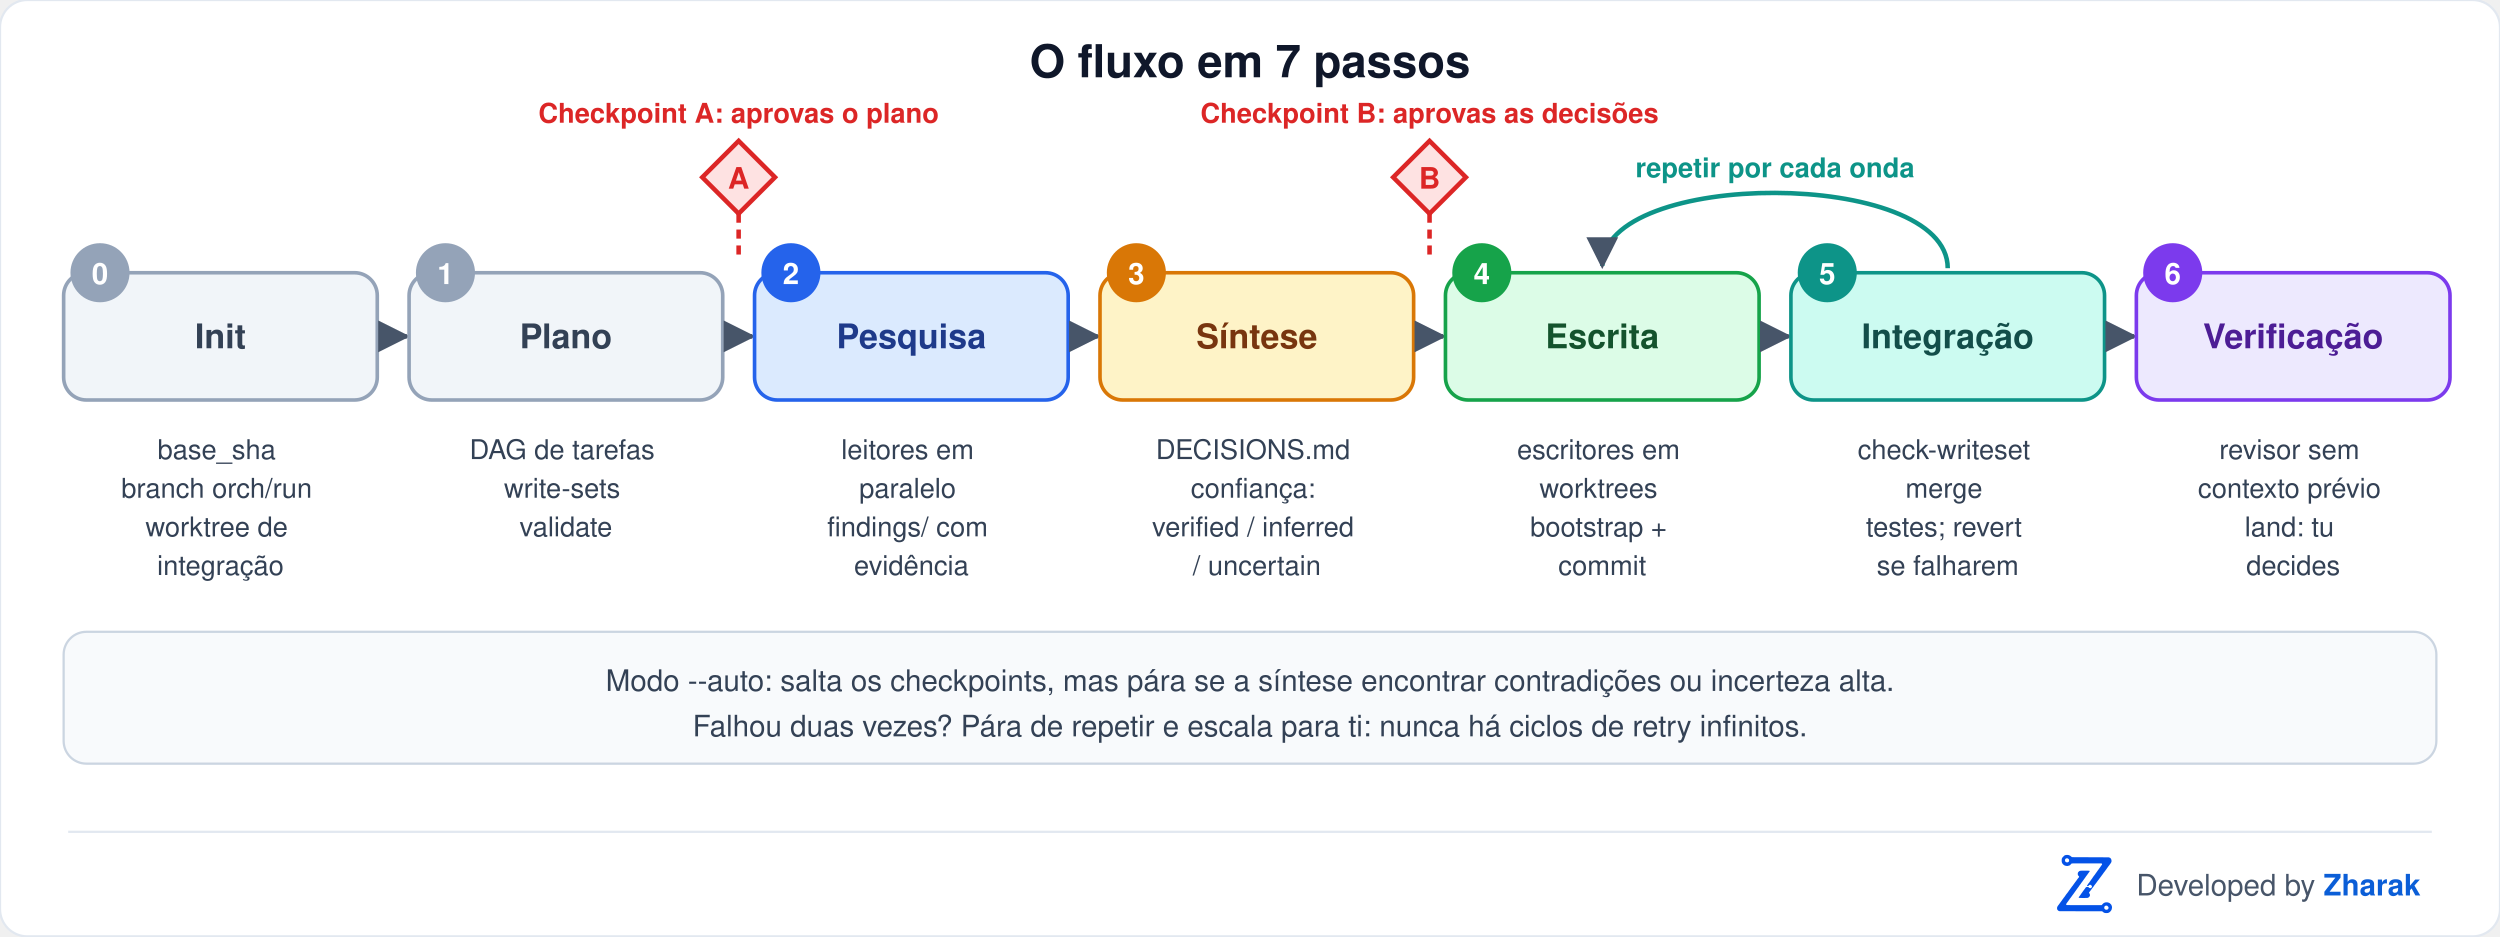
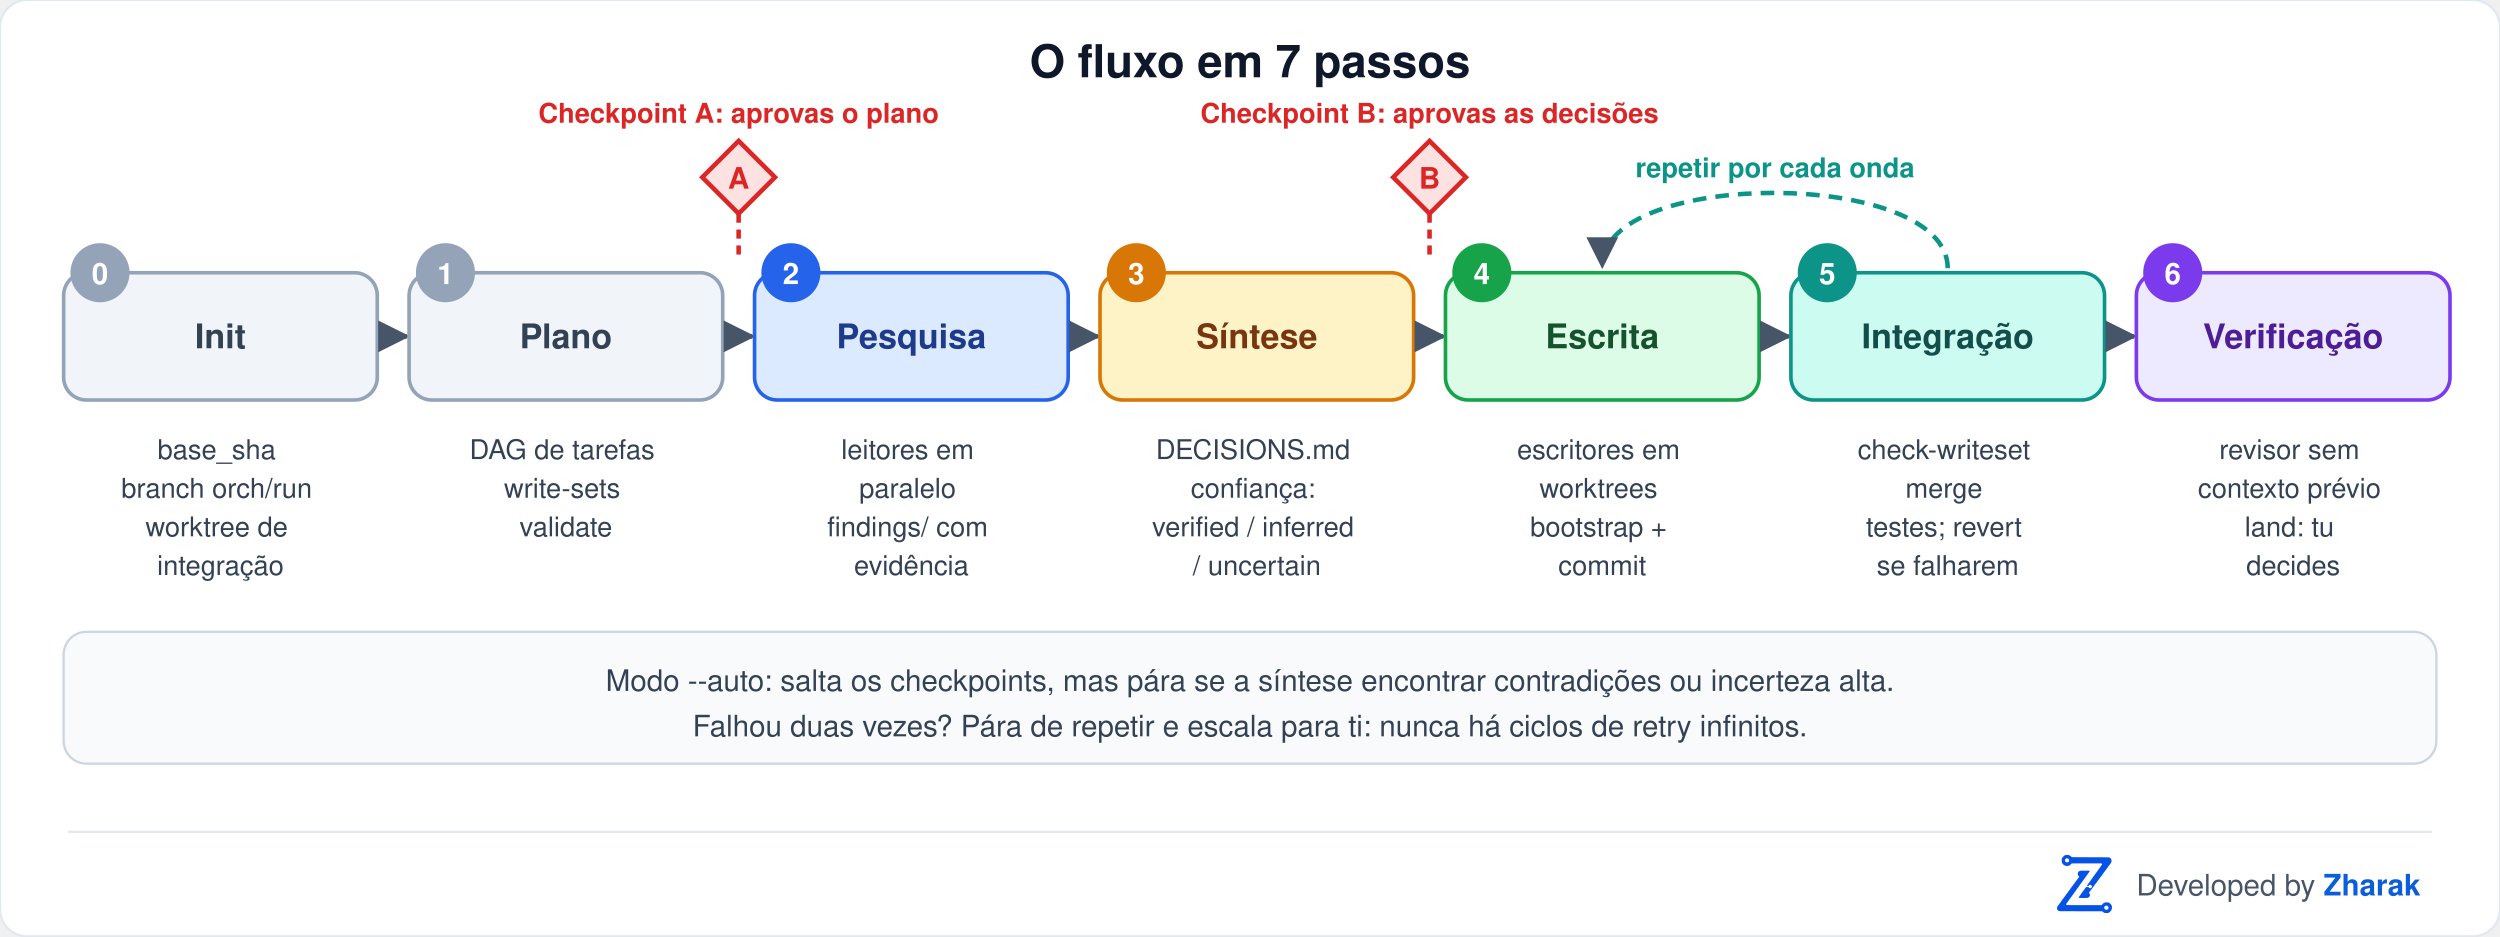
<svg xmlns="http://www.w3.org/2000/svg" viewBox="0 0 1100 412" width="1100" height="412" font-family="Helvetica, Arial, 'DejaVu Sans', sans-serif" role="img" aria-label="O fluxo em 7 passos">
  <defs>
    <marker id="ar" viewBox="0 0 10 10" refX="9" refY="5" markerWidth="7" markerHeight="7" orient="auto-start-reverse">
      <path d="M0,0 L10,5 L0,10 z" fill="#475569" />
    </marker>
    <marker id="arr" viewBox="0 0 10 10" refX="9" refY="5" markerWidth="7" markerHeight="7" orient="auto-start-reverse">
      <path d="M0,0 L10,5 L0,10 z" fill="#dc2626" />
    </marker>
  </defs>
  <rect width="1100" height="412" rx="12" fill="#ffffff" stroke="#e2e8f0" />
  <text x="550.0" y="34" text-anchor="middle" font-size="20" font-weight="700" fill="#0f172a">O fluxo em 7 passos</text>
  <rect x="28" y="120" width="138" height="56" rx="10" fill="#f1f5f9" stroke="#94a3b8" stroke-width="1.6" />
  <text x="97.0" y="153.25" text-anchor="middle" font-size="15" font-weight="700" fill="#334155">
    <tspan x="97.0" dy="0">Init</tspan>
  </text>
  <circle cx="44" cy="120" r="13" fill="#94a3b8" />
  <text x="44" y="125" text-anchor="middle" font-size="13" font-weight="700" fill="#ffffff">
    <tspan x="44" dy="0">0</tspan>
  </text>
  <text x="97.0" y="202" text-anchor="middle" font-size="12" font-weight="400" fill="#334155">
    <tspan x="97.0" dy="0">base_sha</tspan>
    <tspan x="97.0" dy="17">branch orch/run</tspan>
    <tspan x="97.0" dy="17">worktree de</tspan>
    <tspan x="97.0" dy="17">integração</tspan>
  </text>
  <line x1="167" y1="148" x2="179" y2="148" stroke="#475569" stroke-width="2" marker-end="url(#ar)" />
  <rect x="180" y="120" width="138" height="56" rx="10" fill="#f1f5f9" stroke="#94a3b8" stroke-width="1.6" />
  <text x="249.0" y="153.25" text-anchor="middle" font-size="15" font-weight="700" fill="#334155">
    <tspan x="249.0" dy="0">Plano</tspan>
  </text>
  <circle cx="196" cy="120" r="13" fill="#94a3b8" />
  <text x="196" y="125" text-anchor="middle" font-size="13" font-weight="700" fill="#ffffff">
    <tspan x="196" dy="0">1</tspan>
  </text>
  <text x="249.0" y="202" text-anchor="middle" font-size="12" font-weight="400" fill="#334155">
    <tspan x="249.0" dy="0">DAG de tarefas</tspan>
    <tspan x="249.0" dy="17">write-sets</tspan>
    <tspan x="249.0" dy="17">validate</tspan>
  </text>
  <line x1="319" y1="148" x2="331" y2="148" stroke="#475569" stroke-width="2" marker-end="url(#ar)" />
  <rect x="332" y="120" width="138" height="56" rx="10" fill="#dbeafe" stroke="#2563eb" stroke-width="1.6" />
  <text x="401.0" y="153.25" text-anchor="middle" font-size="15" font-weight="700" fill="#1e3a8a">
    <tspan x="401.0" dy="0">Pesquisa</tspan>
  </text>
  <circle cx="348" cy="120" r="13" fill="#2563eb" />
  <text x="348" y="125" text-anchor="middle" font-size="13" font-weight="700" fill="#ffffff">
    <tspan x="348" dy="0">2</tspan>
  </text>
  <text x="401.0" y="202" text-anchor="middle" font-size="12" font-weight="400" fill="#334155">
    <tspan x="401.0" dy="0">leitores em</tspan>
    <tspan x="401.0" dy="17">paralelo</tspan>
    <tspan x="401.0" dy="17">findings/ com</tspan>
    <tspan x="401.0" dy="17">evidência</tspan>
  </text>
  <line x1="471" y1="148" x2="483" y2="148" stroke="#475569" stroke-width="2" marker-end="url(#ar)" />
  <rect x="484" y="120" width="138" height="56" rx="10" fill="#fef3c7" stroke="#d97706" stroke-width="1.6" />
  <text x="553.0" y="153.25" text-anchor="middle" font-size="15" font-weight="700" fill="#78350f">
    <tspan x="553.0" dy="0">Síntese</tspan>
  </text>
  <circle cx="500" cy="120" r="13" fill="#d97706" />
  <text x="500" y="125" text-anchor="middle" font-size="13" font-weight="700" fill="#ffffff">
    <tspan x="500" dy="0">3</tspan>
  </text>
  <text x="553.0" y="202" text-anchor="middle" font-size="12" font-weight="400" fill="#334155">
    <tspan x="553.0" dy="0">DECISIONS.md</tspan>
    <tspan x="553.0" dy="17">confiança:</tspan>
    <tspan x="553.0" dy="17">verified / inferred</tspan>
    <tspan x="553.0" dy="17">/ uncertain</tspan>
  </text>
  <line x1="623" y1="148" x2="635" y2="148" stroke="#475569" stroke-width="2" marker-end="url(#ar)" />
  <rect x="636" y="120" width="138" height="56" rx="10" fill="#dcfce7" stroke="#16a34a" stroke-width="1.6" />
  <text x="705.0" y="153.25" text-anchor="middle" font-size="15" font-weight="700" fill="#14532d">
    <tspan x="705.0" dy="0">Escrita</tspan>
  </text>
  <circle cx="652" cy="120" r="13" fill="#16a34a" />
  <text x="652" y="125" text-anchor="middle" font-size="13" font-weight="700" fill="#ffffff">
    <tspan x="652" dy="0">4</tspan>
  </text>
  <text x="705.0" y="202" text-anchor="middle" font-size="12" font-weight="400" fill="#334155">
    <tspan x="705.0" dy="0">escritores em</tspan>
    <tspan x="705.0" dy="17">worktrees</tspan>
    <tspan x="705.0" dy="17">bootstrap +</tspan>
    <tspan x="705.0" dy="17">commit</tspan>
  </text>
  <line x1="775" y1="148" x2="787" y2="148" stroke="#475569" stroke-width="2" marker-end="url(#ar)" />
  <rect x="788" y="120" width="138" height="56" rx="10" fill="#ccfbf1" stroke="#0d9488" stroke-width="1.6" />
  <text x="857.0" y="153.25" text-anchor="middle" font-size="15" font-weight="700" fill="#134e4a">
    <tspan x="857.0" dy="0">Integração</tspan>
  </text>
  <circle cx="804" cy="120" r="13" fill="#0d9488" />
  <text x="804" y="125" text-anchor="middle" font-size="13" font-weight="700" fill="#ffffff">
    <tspan x="804" dy="0">5</tspan>
  </text>
  <text x="857.0" y="202" text-anchor="middle" font-size="12" font-weight="400" fill="#334155">
    <tspan x="857.0" dy="0">check-writeset</tspan>
    <tspan x="857.0" dy="17">merge</tspan>
    <tspan x="857.0" dy="17">testes; revert</tspan>
    <tspan x="857.0" dy="17">se falharem</tspan>
  </text>
  <line x1="927" y1="148" x2="939" y2="148" stroke="#475569" stroke-width="2" marker-end="url(#ar)" />
  <rect x="940" y="120" width="138" height="56" rx="10" fill="#ede9fe" stroke="#7c3aed" stroke-width="1.6" />
  <text x="1009.0" y="153.25" text-anchor="middle" font-size="15" font-weight="700" fill="#4c1d95">
    <tspan x="1009.0" dy="0">Verificação</tspan>
  </text>
  <circle cx="956" cy="120" r="13" fill="#7c3aed" />
  <text x="956" y="125" text-anchor="middle" font-size="13" font-weight="700" fill="#ffffff">
    <tspan x="956" dy="0">6</tspan>
  </text>
  <text x="1009.0" y="202" text-anchor="middle" font-size="12" font-weight="400" fill="#334155">
    <tspan x="1009.0" dy="0">revisor sem</tspan>
    <tspan x="1009.0" dy="17">contexto prévio</tspan>
    <tspan x="1009.0" dy="17">land: tu</tspan>
    <tspan x="1009.0" dy="17">decides</tspan>
  </text>
  <polygon points="325.0,62 341.0,78 325.0,94 309.0,78" fill="#fee2e2" stroke="#dc2626" stroke-width="2" />
  <text x="325.0" y="83" text-anchor="middle" font-size="13" font-weight="700" fill="#dc2626">
    <tspan x="325.0" dy="0">A</tspan>
  </text>
  <text x="325.0" y="54" text-anchor="middle" font-size="12" font-weight="700" fill="#dc2626">
    <tspan x="325.0" dy="0">Checkpoint A: aprovas o plano</tspan>
  </text>
-   <line x1="325.0" y1="94" x2="325.0" y2="114" stroke="#dc2626" stroke-width="2" stroke-dasharray="4 3" />
+   <line x1="325.0" y1="94" x2="325.0" y2="114" stroke="#dc2626" stroke-width="2" stroke-dasharray="4 3">
+     <animate attributeName="stroke-dashoffset" from="20" to="0" dur="1s" repeatCount="indefinite" />
+   </line>
  <polygon points="629.0,62 645.0,78 629.0,94 613.0,78" fill="#fee2e2" stroke="#dc2626" stroke-width="2" />
  <text x="629.0" y="83" text-anchor="middle" font-size="13" font-weight="700" fill="#dc2626">
    <tspan x="629.0" dy="0">B</tspan>
  </text>
  <text x="629.0" y="54" text-anchor="middle" font-size="12" font-weight="700" fill="#dc2626">
    <tspan x="629.0" dy="0">Checkpoint B: aprovas as decisões</tspan>
  </text>
-   <line x1="629.0" y1="94" x2="629.0" y2="114" stroke="#dc2626" stroke-width="2" stroke-dasharray="4 3" />
-   <path d="M 857.0 118 C 857.0 74 705.0 74 705.0 117" fill="none" stroke="#0d9488" stroke-width="2" marker-end="url(#ar)" />
+   <line x1="629.0" y1="94" x2="629.0" y2="114" stroke="#dc2626" stroke-width="2" stroke-dasharray="4 3">
+     <animate attributeName="stroke-dashoffset" from="20" to="0" dur="1s" repeatCount="indefinite" />
+   </line>
+   <path d="M 857.0 118 C 857.0 74 705.0 74 705.0 117" fill="none" stroke="#0d9488" stroke-width="2" stroke-dasharray="6 4" marker-end="url(#ar)">
+     <animate attributeName="stroke-dashoffset" from="20" to="0" dur="1s" repeatCount="indefinite" />
+   </path>
  <text x="781.0" y="78" text-anchor="middle" font-size="12" font-weight="700" fill="#0d9488">
    <tspan x="781.0" dy="0">repetir por cada onda</tspan>
  </text>
  <rect x="28" y="278" width="1044" height="58" rx="10" fill="#f8fafc" stroke="#cbd5e1" />
  <text x="550.0" y="304" text-anchor="middle" font-size="13" font-weight="400" fill="#334155">
    <tspan x="550.0" dy="0">Modo --auto: salta os checkpoints, mas pára se a síntese encontrar contradições ou incerteza alta.</tspan>
  </text>
  <text x="550.0" y="324" text-anchor="middle" font-size="13" font-weight="400" fill="#334155">
    <tspan x="550.0" dy="0">Falhou duas vezes? Pára de repetir e escala para ti: nunca há ciclos de retry infinitos.</tspan>
  </text>
+   <g id="motion" pointer-events="none">
+     <rect x="28" y="120" width="138" height="56" rx="10" fill="#94a3b8" fill-opacity="0.14" stroke="#94a3b8" stroke-width="3.5" opacity="0">
+       <animate attributeName="opacity" values="0;0;1;1;0;0" keyTimes="0;0.007;0.029;0.114;0.136;1" dur="14s" repeatCount="indefinite" />
+     </rect>
+     <rect x="180" y="120" width="138" height="56" rx="10" fill="#94a3b8" fill-opacity="0.14" stroke="#94a3b8" stroke-width="3.5" opacity="0">
+       <animate attributeName="opacity" values="0;0;1;1;0;0" keyTimes="0;0.15;0.171;0.257;0.279;1" dur="14s" repeatCount="indefinite" />
+     </rect>
+     <rect x="332" y="120" width="138" height="56" rx="10" fill="#2563eb" fill-opacity="0.14" stroke="#2563eb" stroke-width="3.5" opacity="0">
+       <animate attributeName="opacity" values="0;0;1;1;0;0" keyTimes="0;0.293;0.314;0.4;0.421;1" dur="14s" repeatCount="indefinite" />
+     </rect>
+     <rect x="484" y="120" width="138" height="56" rx="10" fill="#d97706" fill-opacity="0.14" stroke="#d97706" stroke-width="3.5" opacity="0">
+       <animate attributeName="opacity" values="0;0;1;1;0;0" keyTimes="0;0.436;0.457;0.543;0.564;1" dur="14s" repeatCount="indefinite" />
+     </rect>
+     <rect x="636" y="120" width="138" height="56" rx="10" fill="#16a34a" fill-opacity="0.14" stroke="#16a34a" stroke-width="3.5" opacity="0">
+       <animate attributeName="opacity" values="0;0;1;1;0;0" keyTimes="0;0.579;0.6;0.686;0.707;1" dur="14s" repeatCount="indefinite" />
+     </rect>
+     <rect x="788" y="120" width="138" height="56" rx="10" fill="#0d9488" fill-opacity="0.14" stroke="#0d9488" stroke-width="3.5" opacity="0">
+       <animate attributeName="opacity" values="0;0;1;1;0;0" keyTimes="0;0.721;0.743;0.829;0.85;1" dur="14s" repeatCount="indefinite" />
+     </rect>
+     <rect x="940" y="120" width="138" height="56" rx="10" fill="#7c3aed" fill-opacity="0.14" stroke="#7c3aed" stroke-width="3.5" opacity="0">
+       <animate attributeName="opacity" values="0;0;1;1;0;0" keyTimes="0;0.864;0.886;0.971;0.993;1" dur="14s" repeatCount="indefinite" />
+     </rect>
+     <circle r="5" fill="#0f172a" stroke="#ffffff" stroke-width="1.5" opacity="0">
+       <animateMotion dur="14s" repeatCount="indefinite" path="M97 185 L1009 185" calcMode="linear" keyPoints="0;0;1;1" keyTimes="0;0.071;0.929;1" />
+       <animate attributeName="opacity" values="0;0;1;1;0;0" keyTimes="0;0.071;0.075;0.925;0.929;1" dur="14s" repeatCount="indefinite" />
+     </circle>
+     <polygon points="309.0,78 325.0,62 341.0,78 325.0,94" fill="#dc2626" fill-opacity="0.35" stroke="#dc2626" stroke-width="3" opacity="0">
+       <animate attributeName="opacity" values="0;0;1;1;0;0" keyTimes="0;0.243;0.264;0.35;0.371;1" dur="14s" repeatCount="indefinite" />
+     </polygon>
+     <polygon points="613.0,78 629.0,62 645.0,78 629.0,94" fill="#dc2626" fill-opacity="0.35" stroke="#dc2626" stroke-width="3" opacity="0">
+       <animate attributeName="opacity" values="0;0;1;1;0;0" keyTimes="0;0.529;0.55;0.636;0.657;1" dur="14s" repeatCount="indefinite" />
+     </polygon>
+   </g>
  <line x1="30" y1="366" x2="1070" y2="366" stroke="#e2e8f0" />
  <g transform="translate(904,375) scale(0.0729)">
    <path d="M304.0,366.5C303.8,366.2 303.1,366.0 302.5,366.0C301.9,366.0 301.2,365.8 301.0,365.5C300.8,365.2 300.3,365.0 300.0,365.0C299.7,365.0 299.2,364.8 299.0,364.5C298.8,364.2 298.3,364.0 298.0,364.0C297.7,364.0 297.2,363.8 297.0,363.5C296.8,363.2 296.3,363.0 296.0,363.0C295.7,363.0 295.0,362.6 294.5,362.0C294.0,361.4 293.3,361.0 293.0,361.0C292.7,361.0 291.4,359.9 290.0,358.5L287.5,356.0L159.0,356.0C45.1,356.0 30.4,355.9 30.0,355.5C29.7,355.2 29.0,355.0 28.0,355.0C27.0,355.0 26.3,354.8 26.0,354.5C25.8,354.2 25.3,354.0 25.0,354.0C24.7,354.0 24.0,353.6 23.5,353.0C23.0,352.4 22.3,352.0 22.0,352.0C21.3,352.0 18.0,348.6 18.0,348.0C18.0,347.7 17.5,347.0 17.0,346.5C16.2,345.7 16.0,345.3 16.0,344.0C16.0,343.0 15.8,342.3 15.5,342.0C14.8,341.4 14.8,333.6 15.5,333.0C15.8,332.7 16.0,332.0 16.0,331.0C16.0,329.7 16.2,329.3 17.0,328.5C17.6,328.0 18.0,327.3 18.0,327.0C18.0,326.7 18.2,326.2 18.5,326.0C18.8,325.8 19.0,325.3 19.0,325.0C19.0,324.7 19.4,324.0 20.0,323.5C20.5,323.0 21.0,322.3 21.0,322.0C21.0,321.7 21.9,320.6 23.0,319.5C24.1,318.4 25.0,317.3 25.0,317.0C25.0,316.7 25.5,316.0 26.0,315.5C26.6,315.0 27.0,314.3 27.0,314.0C27.0,313.7 27.7,312.8 28.5,312.0C29.3,311.2 30.0,310.3 30.0,310.0C30.0,309.7 30.7,308.8 31.5,308.0C32.3,307.2 33.0,306.3 33.0,306.0C33.0,305.7 33.5,305.0 34.0,304.5C34.6,304.0 35.0,303.3 35.0,303.0C35.0,302.7 35.7,301.8 36.5,301.0C37.3,300.2 38.0,299.3 38.0,299.0C38.0,298.7 38.7,297.8 39.5,297.0C40.4,296.1 41.0,295.2 41.0,294.8C41.0,294.2 41.2,294.0 41.9,293.9C42.7,293.8 42.8,293.7 42.9,292.6C43.0,291.7 43.4,291.1 44.5,290.0C45.3,289.2 46.0,288.3 46.0,288.0C46.0,287.7 46.2,287.2 46.5,287.0C46.8,286.8 47.0,286.2 47.0,285.8C47.0,285.1 47.2,285.0 48.0,285.0C48.8,285.0 49.0,284.9 49.0,284.2C49.0,283.8 49.4,283.0 50.0,282.5C50.5,282.0 51.0,281.3 51.0,281.0C51.0,280.7 51.7,279.8 52.5,279.0C53.3,278.2 54.0,277.3 54.0,277.0C54.0,276.7 54.2,276.2 54.5,276.0C54.8,275.8 55.0,275.2 55.0,274.8C55.0,274.1 55.2,274.0 56.0,274.0C56.8,274.0 57.0,273.9 57.0,273.2C57.0,272.8 57.6,271.9 58.5,271.0C59.3,270.2 60.0,269.3 60.0,269.0C60.0,268.7 60.7,267.8 61.5,267.0C62.3,266.2 63.0,265.3 63.0,265.0C63.0,264.7 63.5,264.0 64.0,263.5C64.6,263.0 65.0,262.3 65.0,262.0C65.0,261.7 65.5,261.0 66.0,260.5C66.5,260.0 67.0,259.3 67.0,259.0C67.0,258.7 67.4,258.0 68.0,257.5C68.5,257.0 69.0,256.3 69.0,256.0C69.0,255.7 69.7,254.8 70.5,254.0C71.3,253.2 72.0,252.3 72.0,252.0C72.0,251.7 72.9,250.6 74.0,249.5C75.1,248.4 76.0,247.3 76.0,247.0C76.0,246.7 76.9,245.6 78.0,244.5C79.1,243.4 80.0,242.3 80.0,242.0C80.0,241.7 80.4,241.0 81.0,240.5C81.5,240.0 82.0,239.3 82.0,239.0C82.0,238.7 82.7,237.8 83.5,237.0C84.3,236.2 85.0,235.3 85.0,235.0C85.0,234.7 85.2,234.2 85.5,234.0C85.8,233.8 86.0,233.3 86.0,233.0C86.0,232.7 86.7,231.8 87.5,231.0C88.3,230.2 89.0,229.3 89.0,229.0C89.0,228.7 89.9,227.6 91.0,226.5C92.1,225.4 93.0,224.3 93.0,224.0C93.0,223.7 93.2,223.2 93.5,223.0C93.8,222.8 94.0,222.3 94.0,222.0C94.0,221.7 94.9,220.6 96.0,219.5C97.1,218.4 98.0,217.3 98.0,217.0C98.0,216.7 98.7,215.8 99.5,215.0C100.3,214.2 101.0,213.3 101.0,213.0C101.0,212.7 101.2,212.2 101.5,212.0C101.8,211.8 102.0,211.3 102.0,211.0C102.0,210.7 102.7,209.8 103.5,209.0C104.3,208.2 105.0,207.3 105.0,207.0C105.0,206.7 106.1,205.4 107.5,204.0C108.9,202.6 110.0,201.3 110.0,201.0C110.0,200.7 110.4,200.0 111.0,199.5C111.5,199.0 112.0,198.3 112.0,198.0C112.0,197.7 112.7,196.8 113.5,196.0C114.3,195.2 115.0,194.3 115.0,194.0C115.0,193.7 115.2,193.2 115.5,193.0C115.8,192.8 116.0,192.2 116.0,191.8C116.0,191.1 116.2,191.0 117.0,191.0C117.8,191.0 118.0,190.9 118.0,190.2C118.0,189.8 118.2,189.2 118.5,189.0C118.8,188.8 119.0,188.3 119.0,188.0C119.0,187.7 119.9,186.6 121.0,185.5C122.1,184.4 123.0,183.3 123.0,183.0C123.0,182.7 123.2,182.2 123.5,182.0C123.8,181.8 124.0,181.3 124.0,181.0C124.0,180.7 125.1,179.4 126.5,178.0C127.9,176.6 129.0,175.3 129.0,175.0C129.0,174.7 129.7,173.8 130.5,173.0C131.3,172.2 132.0,171.3 132.0,171.0C132.0,170.7 132.2,170.2 132.5,170.0C132.8,169.8 133.0,169.3 133.0,169.0C133.0,168.7 133.7,167.8 134.5,167.0C135.3,166.2 136.0,165.3 136.0,165.0C136.0,164.7 136.4,164.0 137.0,163.5C137.5,163.0 138.0,162.2 138.0,161.8C138.0,161.1 138.2,161.0 139.0,161.0C139.8,161.0 140.0,160.9 140.0,160.2C140.0,159.8 140.2,159.2 140.5,159.0C140.8,158.8 141.0,158.3 141.0,158.0C141.0,157.7 142.6,155.9 144.5,154.0C149.6,148.9 149.6,147.1 144.5,142.0C141.1,138.6 141.0,138.5 141.0,137.0C141.0,136.0 140.8,135.3 140.5,135.0C139.8,134.4 139.8,126.6 140.5,126.0C140.8,125.7 141.0,125.0 141.0,124.0C141.0,122.7 141.2,122.3 142.0,121.5C142.6,121.0 143.0,120.3 143.0,120.0C143.0,119.3 148.4,114.0 149.0,114.0C149.3,114.0 149.8,113.8 150.0,113.5C150.2,113.2 150.9,113.0 151.5,113.0C152.2,113.0 152.8,112.7 153.5,112.0C154.8,110.6 210.0,110.4 211.3,111.8C212.2,112.7 212.3,115.3 211.5,116.0C211.2,116.2 211.0,116.7 211.0,117.0C211.0,117.3 210.1,118.4 209.0,119.5C207.9,120.6 207.0,121.7 207.0,122.0C207.0,122.3 206.5,123.0 206.0,123.5C205.4,124.0 205.0,124.7 205.0,125.0C205.0,125.3 204.3,126.2 203.5,127.0C202.7,127.8 202.0,128.7 202.0,129.0C202.0,129.3 201.6,130.0 201.0,130.5C200.5,131.0 200.0,131.7 200.0,132.0C200.0,132.3 199.3,133.2 198.5,134.0C197.7,134.8 197.0,135.7 197.0,136.0C197.0,136.3 196.5,137.0 196.0,137.5C195.4,138.0 195.0,138.7 195.0,139.0C195.0,139.3 194.1,140.4 193.0,141.5C191.9,142.6 191.0,143.7 191.0,144.0C191.0,144.3 190.5,145.0 190.0,145.5C189.5,146.0 189.0,146.7 189.0,147.0C189.0,147.3 188.5,148.0 188.0,148.5C187.4,149.0 187.0,149.7 187.0,150.0C187.0,150.3 186.3,151.2 185.5,152.0C184.7,152.8 184.0,153.7 184.0,154.0C184.0,154.3 183.6,155.0 183.0,155.5C182.5,156.0 182.0,156.7 182.0,157.0C182.0,157.3 181.3,158.2 180.5,159.0C179.7,159.8 179.0,160.7 179.0,161.0C179.0,161.3 178.5,162.0 178.0,162.5C177.5,163.0 177.0,163.7 177.0,164.0C177.0,164.3 176.3,165.2 175.5,166.0C174.7,166.8 174.0,167.7 174.0,168.0C174.0,168.3 173.5,169.0 173.0,169.5C172.5,170.0 172.0,170.7 172.0,171.0C172.0,171.3 171.3,172.2 170.5,173.0C169.7,173.8 169.0,174.7 169.0,175.0C169.0,175.3 168.5,176.0 168.0,176.5C167.4,177.0 167.0,177.7 167.0,178.0C167.0,178.3 166.1,179.4 165.0,180.5C163.9,181.6 163.0,182.7 163.0,183.0C163.0,183.3 162.3,184.2 161.5,185.0C160.7,185.8 160.0,186.7 160.0,187.0C160.0,187.3 159.8,187.8 159.5,188.0C159.2,188.2 159.0,188.7 159.0,189.0C159.0,189.3 158.3,190.2 157.5,191.0C156.7,191.8 156.0,192.7 156.0,193.0C156.0,193.3 155.3,194.2 154.5,195.0C153.7,195.8 153.0,196.7 153.0,197.0C153.0,197.3 152.3,198.2 151.5,199.0C150.7,199.8 150.0,200.7 150.0,201.0C150.0,201.3 149.5,202.0 149.0,202.5C148.4,203.0 148.0,203.7 148.0,204.0C148.0,204.3 147.5,205.0 147.0,205.5C146.4,206.0 146.0,206.7 146.0,207.0C146.0,207.3 145.5,208.0 145.0,208.5C144.4,209.0 144.0,209.7 144.0,210.0C144.0,210.3 143.1,211.4 142.0,212.5C140.9,213.6 140.0,214.7 140.0,215.0C140.0,215.3 139.3,216.2 138.5,217.0C137.7,217.8 137.0,218.7 137.0,219.0C137.0,219.3 136.8,219.8 136.5,220.0C136.2,220.2 136.0,220.7 136.0,221.0C136.0,221.3 135.1,222.4 134.0,223.5C132.9,224.6 132.0,225.7 132.0,226.0C132.0,226.3 131.5,227.0 131.0,227.5C130.4,228.0 130.0,228.7 130.0,229.0C130.0,229.3 129.5,230.0 129.0,230.5C128.4,231.0 128.0,231.7 128.0,232.0C128.0,232.3 127.3,233.2 126.5,234.0C125.7,234.8 125.0,235.7 125.0,236.0C125.0,236.3 124.6,237.0 124.0,237.5C123.5,238.0 123.0,238.7 123.0,239.0C123.0,239.3 122.3,240.2 121.5,241.0C120.7,241.8 120.0,242.7 120.0,243.0C120.0,243.3 119.6,244.0 119.0,244.5C118.5,245.0 118.0,245.7 118.0,246.0C118.0,246.3 117.3,247.2 116.5,248.0C115.7,248.8 115.0,249.7 115.0,250.0C115.0,250.3 114.5,251.0 114.0,251.5C113.4,252.0 113.0,252.7 113.0,253.0C113.0,253.3 112.1,254.4 111.0,255.5C109.9,256.6 109.0,257.7 109.0,258.0C109.0,258.3 108.6,259.0 108.0,259.5C107.5,260.0 107.0,260.7 107.0,261.0C107.0,261.3 106.3,262.2 105.5,263.0C104.7,263.8 104.0,264.7 104.0,265.0C104.0,265.3 103.5,266.0 103.0,266.5C102.4,267.0 102.0,267.7 102.0,268.0C102.0,268.3 101.3,269.2 100.5,270.0C99.7,270.8 99.0,271.7 99.0,272.0C99.0,272.3 98.3,273.2 97.5,274.0C96.7,274.8 96.0,275.7 96.0,276.0C96.0,276.3 95.1,277.4 94.0,278.5C92.9,279.6 92.0,280.7 92.0,281.0C92.0,281.3 91.8,281.8 91.5,282.0C91.2,282.2 91.0,282.7 91.0,283.0C91.0,283.3 90.3,284.2 89.5,285.0C88.7,285.8 88.0,286.7 88.0,287.0C88.0,287.3 87.3,288.2 86.5,289.0C85.7,289.8 85.0,290.7 85.0,291.0C85.0,291.3 84.8,291.8 84.5,292.0C84.2,292.2 84.0,292.7 84.0,293.0C84.0,293.3 83.3,294.2 82.5,295.0C81.7,295.8 81.0,296.7 81.0,297.0C81.0,297.3 80.1,298.4 79.0,299.5C77.9,300.6 77.0,301.7 77.0,302.0C77.0,302.3 76.6,303.0 76.0,303.5C75.5,304.0 75.0,304.7 75.0,305.0C75.0,305.3 74.6,306.0 74.0,306.5C73.5,307.0 73.0,307.7 73.0,308.0C73.0,308.3 72.5,309.0 72.0,309.5C71.4,310.0 71.0,310.7 71.0,311.0C71.0,311.3 70.8,311.8 70.5,312.0C69.4,312.9 69.8,316.4 71.3,317.8C72.5,319.0 72.5,319.0 178.5,319.0L284.5,319.0L286.3,317.2C287.2,316.3 288.0,315.3 288.0,315.0C288.0,314.3 294.4,308.0 295.0,308.0C295.3,308.0 296.0,307.6 296.5,307.0C297.0,306.4 297.7,306.0 298.0,306.0C298.3,306.0 298.8,305.8 299.0,305.5C299.2,305.2 299.7,305.0 300.0,305.0C300.3,305.0 300.8,304.8 301.0,304.5C301.3,304.2 302.0,304.0 303.0,304.0C304.0,304.0 304.7,303.8 305.0,303.5C305.2,303.2 305.7,303.0 306.0,303.0C306.3,303.0 306.8,302.8 307.0,302.5C307.3,302.1 308.6,302.0 314.0,302.0C319.4,302.0 320.7,302.1 321.0,302.5C321.2,302.8 321.9,303.0 322.5,303.0C323.1,303.0 323.8,303.2 324.0,303.5C324.2,303.8 324.9,304.0 325.5,304.0C326.1,304.0 326.8,304.2 327.0,304.5C327.2,304.8 327.9,305.0 328.5,305.0C329.2,305.0 329.8,305.3 330.5,306.0C331.0,306.6 331.7,307.0 332.0,307.0C332.3,307.0 332.8,307.2 333.0,307.5C333.2,307.8 333.7,308.0 334.0,308.0C334.7,308.0 341.0,314.3 341.0,315.0C341.0,315.3 341.4,316.0 342.0,316.5C342.6,317.0 343.0,317.7 343.0,318.0C343.0,318.3 343.2,318.8 343.5,319.0C343.8,319.2 344.0,319.9 344.0,320.5C344.0,321.1 344.2,321.8 344.5,322.0C344.8,322.2 345.0,322.7 345.0,323.0C345.0,323.3 345.2,323.8 345.5,324.0C345.8,324.3 346.0,325.1 346.0,326.5C346.0,327.9 346.2,328.7 346.5,329.0C346.9,329.3 347.0,330.1 347.0,332.0C347.0,333.9 346.9,334.7 346.5,335.0C346.1,335.3 346.0,336.2 346.0,338.5C346.0,340.8 345.9,341.7 345.5,342.0C345.2,342.2 345.0,342.9 345.0,343.5C345.0,344.1 344.8,344.8 344.5,345.0C344.2,345.2 344.0,345.9 344.0,346.5C344.0,347.1 343.8,347.8 343.5,348.0C343.2,348.2 343.0,348.7 343.0,349.0C343.0,349.3 342.6,350.0 342.0,350.5C341.4,351.0 341.0,351.7 341.0,352.0C341.0,352.3 340.1,353.4 339.0,354.5C337.9,355.6 337.0,356.7 337.0,357.0C337.0,357.7 333.6,361.0 333.0,361.0C332.7,361.0 332.0,361.4 331.5,362.0C331.0,362.6 330.3,363.0 330.0,363.0C329.7,363.0 329.2,363.2 329.0,363.5C328.8,363.8 328.3,364.0 328.0,364.0C327.7,364.0 327.2,364.2 327.0,364.5C326.8,364.8 326.3,365.0 326.0,365.0C325.7,365.0 325.2,365.2 325.0,365.5C324.8,365.8 324.1,366.0 323.5,366.0C322.9,366.0 322.2,366.2 322.0,366.5C321.7,366.9 320.2,367.0 313.0,367.0C305.8,367.0 304.3,366.9 304.0,366.5ZM317.0,346.5C317.2,346.2 317.9,346.0 318.5,346.0C319.3,346.0 319.9,345.7 321.0,344.5C321.8,343.7 322.8,343.0 323.1,342.9C323.7,342.9 323.9,342.6 323.9,341.6C324.0,340.8 324.4,340.1 325.0,339.5C326.2,338.4 326.5,332.9 325.5,332.0C325.2,331.8 325.0,331.3 325.0,331.0C325.0,330.7 324.8,330.2 324.5,330.0C324.2,329.8 324.0,329.3 324.0,329.0C324.0,328.3 318.7,323.0 318.0,323.0C317.7,323.0 317.2,322.8 317.0,322.5C316.7,322.1 315.7,322.0 312.5,322.0C309.3,322.0 308.3,322.1 308.0,322.5C307.8,322.8 307.3,323.0 307.0,323.0C306.7,323.0 306.2,323.2 306.0,323.5C305.8,323.8 305.4,324.0 305.1,324.0C304.4,324.0 303.0,325.3 303.0,326.0C303.0,326.3 302.6,327.0 302.0,327.5C301.4,328.0 301.0,328.7 301.0,329.0C301.0,329.3 300.8,329.8 300.5,330.0C300.1,330.3 300.0,331.3 300.0,334.5C300.0,337.7 300.1,338.7 300.5,339.0C300.8,339.2 301.0,339.7 301.0,340.0C301.0,341.0 306.4,346.0 307.5,346.0C308.1,346.0 308.8,346.2 309.0,346.5C309.3,346.9 310.2,347.0 313.0,347.0C315.8,347.0 316.7,346.9 317.0,346.5ZM146.7,275.2C145.8,274.3 145.7,271.7 146.5,271.0C146.8,270.8 147.0,270.3 147.0,270.0C147.0,269.7 147.5,269.0 148.0,268.5C148.5,268.0 149.0,267.3 149.0,267.0C149.0,266.7 149.9,265.6 151.0,264.5C152.1,263.4 153.0,262.3 153.0,262.0C153.0,261.7 153.5,261.0 154.0,260.5C154.5,260.0 155.0,259.3 155.0,259.0C155.0,258.7 155.5,258.0 156.0,257.5C156.5,257.0 157.0,256.3 157.0,256.0C157.0,255.7 157.7,254.8 158.5,254.0C159.3,253.2 160.0,252.3 160.0,252.0C160.0,251.7 160.5,251.0 161.0,250.5C161.5,250.0 162.0,249.3 162.0,249.0C162.0,248.7 162.2,248.2 162.5,248.0C162.8,247.8 163.0,247.3 163.0,247.0C163.0,246.7 163.9,245.6 165.0,244.5C166.1,243.4 167.0,242.3 167.0,242.0C167.0,241.7 167.5,241.0 168.0,240.5C168.5,240.0 169.0,239.3 169.0,239.0C169.0,238.7 169.5,238.0 170.0,237.5C170.5,237.0 171.0,236.3 171.0,236.0C171.0,235.7 171.7,234.8 172.5,234.0C173.3,233.2 174.0,232.3 174.0,232.0C174.0,231.7 174.7,230.8 175.5,230.0C176.3,229.2 177.0,228.3 177.0,228.0C177.0,227.7 177.7,226.8 178.5,226.0C179.3,225.2 180.0,224.3 180.0,224.0C180.0,223.7 180.9,222.6 182.0,221.5C183.1,220.4 184.0,219.3 184.0,219.0C184.0,218.7 184.2,218.2 184.5,218.0C184.8,217.8 185.0,217.3 185.0,217.0C185.0,216.7 185.5,216.0 186.0,215.5C186.5,215.0 187.0,214.3 187.0,214.0C187.0,213.3 189.4,211.0 190.1,211.0C190.3,211.0 190.8,210.8 191.0,210.5C191.2,210.2 191.9,210.0 192.5,210.0C193.1,210.0 193.8,209.8 194.0,209.5C194.3,209.1 195.2,209.0 198.0,209.0C200.8,209.0 201.7,209.1 202.0,209.5C202.2,209.8 202.9,210.0 203.5,210.0C204.6,210.0 207.0,212.1 207.0,213.0C207.0,213.7 208.4,215.0 209.1,215.0C209.4,215.0 209.8,215.2 210.0,215.5C210.2,215.8 210.9,216.0 211.5,216.0C212.1,216.0 212.8,216.2 213.0,216.5C213.3,216.8 214.0,217.0 215.0,217.0C216.0,217.0 216.7,216.8 217.0,216.5C217.3,216.2 218.0,216.0 219.0,216.0C220.6,216.0 224.0,213.3 224.0,211.9C224.0,211.7 224.2,211.2 224.5,211.0C224.8,210.8 225.0,210.3 225.0,210.0C225.0,209.7 225.2,209.2 225.5,209.0C226.5,208.2 226.2,204.6 225.0,203.5C224.5,203.0 224.0,202.3 224.0,202.0C224.0,201.0 219.6,197.0 218.4,197.0C217.9,197.0 217.2,196.8 217.0,196.5C216.7,196.2 216.0,196.0 215.0,196.0C214.0,196.0 213.3,196.2 213.0,196.5C212.8,196.8 212.1,197.0 211.5,197.0C210.9,197.0 210.2,197.2 210.0,197.5C209.8,197.8 209.3,198.0 209.0,198.0C208.3,198.0 206.0,200.3 206.0,201.1C206.0,201.3 205.8,201.8 205.5,202.0C205.3,202.2 205.0,202.7 204.9,203.1C204.8,203.8 204.7,203.8 200.5,203.8C196.2,203.8 196.2,203.8 196.1,202.1C196.0,200.9 196.1,200.3 196.5,200.0C196.8,199.8 197.0,199.3 197.0,199.0C197.0,198.7 197.9,197.6 199.0,196.5C200.1,195.4 201.0,194.3 201.0,194.0C201.0,193.7 201.2,193.2 201.5,193.0C201.8,192.8 202.0,192.3 202.0,192.0C202.0,191.7 202.5,191.0 203.0,190.5C203.5,190.0 204.0,189.3 204.0,189.0C204.0,188.7 205.3,187.1 207.0,185.5C208.7,183.9 210.0,182.3 210.0,182.0C210.0,181.7 210.2,181.2 210.5,181.0C210.8,180.8 211.0,180.3 211.0,180.0C211.0,179.7 211.5,179.0 212.0,178.5C212.5,178.0 213.0,177.3 213.0,177.0C213.0,176.7 213.7,175.8 214.5,175.0C215.3,174.2 216.0,173.3 216.0,173.0C216.0,172.7 216.5,172.0 217.0,171.5C217.5,171.0 218.0,170.3 218.0,170.0C218.0,169.7 218.5,169.0 219.0,168.5C219.5,168.0 220.0,167.3 220.0,167.0C220.0,166.7 220.9,165.6 222.0,164.5C223.1,163.4 224.0,162.3 224.0,162.0C224.0,161.7 224.5,161.0 225.0,160.5C225.5,160.0 226.0,159.3 226.0,159.0C226.0,158.7 226.7,157.8 227.5,157.0C228.3,156.2 229.0,155.3 229.0,155.0C229.0,154.7 229.2,154.2 229.5,154.0C229.8,153.8 230.0,153.3 230.0,153.0C230.0,152.7 230.5,152.0 231.0,151.5C231.5,151.0 232.0,150.3 232.0,150.0C232.0,149.7 232.7,148.8 233.5,148.0C234.3,147.2 235.0,146.3 235.0,146.0C235.0,145.7 235.2,145.2 235.5,145.0C235.8,144.8 236.0,144.3 236.0,144.0C236.0,143.7 237.1,142.4 238.5,141.0C239.9,139.6 241.0,138.3 241.0,138.0C241.0,137.7 241.7,136.8 242.5,136.0C243.3,135.2 244.0,134.3 244.0,134.0C244.0,133.7 244.5,133.0 245.0,132.5C245.5,132.0 246.0,131.3 246.0,131.0C246.0,130.7 246.5,130.0 247.0,129.5C247.5,129.0 248.0,128.3 248.0,128.0C248.0,127.7 248.7,126.8 249.5,126.0C250.3,125.2 251.0,124.3 251.0,124.0C251.0,123.7 251.5,123.0 252.0,122.5C252.5,122.0 253.0,121.3 253.0,121.0C253.0,120.7 253.7,119.8 254.5,119.0C255.3,118.2 256.0,117.3 256.0,117.0C256.0,116.7 256.4,116.0 257.0,115.5C257.6,115.0 258.0,114.3 258.0,114.0C258.0,113.7 258.4,113.0 259.0,112.5C259.6,112.0 260.0,111.3 260.0,111.0C260.0,110.7 260.9,109.6 262.0,108.5C263.1,107.4 264.0,106.3 264.0,106.0C264.0,105.7 264.4,105.0 265.0,104.5C265.6,104.0 266.0,103.3 266.0,103.0C266.0,102.7 266.4,102.0 267.0,101.5C267.6,101.0 268.0,100.3 268.0,100.0C268.0,99.7 268.9,98.6 270.0,97.5C271.1,96.4 272.0,95.3 272.0,95.0C272.0,94.7 272.4,94.0 273.0,93.5C273.6,93.0 274.0,92.3 274.0,92.0C274.0,91.7 274.7,90.8 275.5,90.0C276.3,89.2 277.0,88.3 277.0,88.0C277.0,87.7 277.4,87.0 278.0,86.5C278.6,86.0 279.0,85.3 279.0,85.0C279.0,84.7 279.2,84.2 279.5,84.0C279.8,83.8 280.0,83.3 280.0,83.0C280.0,82.7 280.9,81.6 282.0,80.5C283.1,79.4 284.0,78.3 284.0,78.0C284.0,77.7 284.7,76.8 285.5,76.0C287.8,73.7 287.8,71.2 285.2,68.7L283.5,67.0L193.5,67.0C103.4,67.0 103.4,67.0 102.7,67.8C102.3,68.2 102.0,68.8 102.0,69.0C102.0,69.7 93.6,78.0 93.0,78.0C92.7,78.0 92.2,78.2 92.0,78.5C91.8,78.8 91.3,79.0 91.0,79.0C90.7,79.0 90.2,79.2 90.0,79.5C89.8,79.8 89.3,80.0 89.0,80.0C88.7,80.0 88.2,80.2 88.0,80.5C87.7,80.8 86.9,81.0 85.5,81.0C84.1,81.0 83.3,81.2 83.0,81.5C82.7,81.8 82.0,82.0 81.0,82.0C80.0,82.0 79.3,82.2 79.0,82.5C78.4,83.2 73.6,83.2 73.0,82.5C72.7,82.1 71.9,82.0 70.0,82.0C68.1,82.0 67.3,81.9 67.0,81.5C66.7,81.2 66.0,81.0 65.0,81.0C64.0,81.0 63.3,80.8 63.0,80.5C62.8,80.2 62.3,80.0 62.0,80.0C61.7,80.0 61.2,79.8 61.0,79.5C60.8,79.2 60.3,79.0 60.0,79.0C59.7,79.0 59.2,78.8 59.0,78.5C58.8,78.2 58.3,78.0 58.0,78.0C57.7,78.0 56.8,77.3 56.0,76.5C55.2,75.7 54.3,75.0 54.0,75.0C53.3,75.0 49.0,70.6 49.0,70.0C49.0,69.7 48.6,69.0 48.0,68.5C47.5,68.0 47.0,67.3 47.0,67.0C47.0,66.7 46.8,66.2 46.5,66.0C46.2,65.8 46.0,65.1 46.0,64.5C46.0,63.8 45.7,63.2 45.0,62.5C44.2,61.7 44.0,61.3 44.0,60.0C44.0,59.0 43.8,58.3 43.5,58.0C42.8,57.4 42.8,41.6 43.5,41.0C43.8,40.7 44.0,40.0 44.0,39.0C44.0,37.7 44.2,37.3 45.0,36.5C45.7,35.8 46.0,35.2 46.0,34.5C46.0,33.7 46.4,33.1 47.5,32.0C48.3,31.2 49.0,30.3 49.0,30.0C49.0,29.3 58.4,20.0 59.0,20.0C59.3,20.0 59.8,19.8 60.0,19.5C60.2,19.2 60.7,19.0 61.0,19.0C61.3,19.0 61.8,18.8 62.0,18.5C62.2,18.2 62.9,18.0 63.5,18.0C64.2,18.0 64.8,17.7 65.5,17.0C66.6,15.8 83.1,15.4 84.0,16.5C84.2,16.8 84.7,17.0 85.0,17.0C85.3,17.0 85.8,17.2 86.0,17.5C86.2,17.8 86.9,18.0 87.5,18.0C88.1,18.0 88.8,18.2 89.0,18.5C89.2,18.8 89.9,19.0 90.5,19.0C91.2,19.0 91.8,19.3 92.5,20.0C93.2,20.7 93.8,21.0 94.5,21.0C95.4,21.0 96.1,21.6 99.5,25.0C102.9,28.4 103.6,29.0 104.5,29.0C105.1,29.0 105.8,29.2 106.0,29.5C106.4,29.9 119.1,30.0 216.5,30.0C313.9,30.0 326.6,30.1 327.0,30.5C327.2,30.8 327.7,31.0 328.0,31.0C328.3,31.0 328.8,31.2 329.0,31.5C329.3,31.8 330.0,32.0 331.0,32.0C332.0,32.0 332.7,32.2 333.0,32.5C333.2,32.8 333.7,33.0 334.0,33.0C334.3,33.0 335.0,33.5 335.5,34.0C336.0,34.6 336.8,35.0 337.2,35.0C337.8,35.0 338.0,35.2 338.0,35.8C338.0,36.2 338.4,37.0 339.0,37.5C339.6,38.0 340.0,38.7 340.0,39.0C340.0,39.3 340.5,40.0 341.0,40.5C341.7,41.2 342.0,41.8 342.0,42.5C342.0,43.1 342.2,43.8 342.5,44.0C342.8,44.3 343.0,45.0 343.0,46.0C343.0,47.0 343.2,47.7 343.5,48.0C343.9,48.3 344.0,49.3 344.0,52.5C344.0,55.7 343.9,56.7 343.5,57.0C343.2,57.2 343.0,57.9 343.0,58.5C343.0,59.1 342.8,59.8 342.5,60.0C342.2,60.2 342.0,60.7 342.0,61.0C342.0,61.3 341.8,61.8 341.5,62.0C341.2,62.2 341.0,62.7 341.0,63.0C341.0,63.3 340.6,64.0 340.0,64.5C339.4,65.0 339.0,65.7 339.0,66.0C339.0,66.3 338.6,67.0 338.0,67.5C337.4,68.0 337.0,68.7 337.0,69.0C337.0,69.3 336.3,70.2 335.5,71.0C334.7,71.8 334.0,72.7 334.0,73.0C334.0,73.3 333.5,74.0 333.0,74.5C332.4,75.0 332.0,75.7 332.0,76.0C332.0,76.3 331.3,77.2 330.5,78.0C329.7,78.8 329.0,79.7 329.0,80.0C329.0,80.3 328.1,81.4 327.0,82.5C325.9,83.6 325.0,84.7 325.0,85.0C325.0,85.3 324.3,86.2 323.5,87.0C322.7,87.8 322.0,88.7 322.0,89.0C322.0,89.3 321.6,90.0 321.0,90.5C320.5,91.0 320.0,91.7 320.0,92.0C320.0,92.3 319.3,93.2 318.5,94.0C317.7,94.8 317.0,95.7 317.0,96.0C317.0,96.3 316.6,97.0 316.0,97.5C315.4,98.0 315.0,98.7 315.0,99.0C315.0,99.3 314.6,100.0 314.0,100.5C313.4,101.0 313.0,101.7 313.0,102.0C313.0,102.3 312.3,103.2 311.5,104.0C310.7,104.8 310.0,105.7 310.0,106.0C310.0,106.3 309.3,107.2 308.5,108.0C307.7,108.8 307.0,109.7 307.0,110.0C307.0,110.3 306.3,111.2 305.5,112.0C304.7,112.8 304.0,113.7 304.0,114.0C304.0,114.3 303.6,115.0 303.0,115.5C302.4,116.0 302.0,116.7 302.0,117.0C302.0,117.3 300.9,118.6 299.5,120.0C298.1,121.4 297.0,122.7 297.0,123.0C297.0,123.3 296.6,124.0 296.0,124.5C295.4,125.0 295.0,125.7 295.0,126.0C295.0,126.3 294.6,127.0 294.0,127.5C293.4,128.0 293.0,128.7 293.0,129.0C293.0,129.3 292.3,130.2 291.5,131.0C290.7,131.8 290.0,132.7 290.0,133.0C290.0,133.3 289.6,134.0 289.0,134.5C288.4,135.0 288.0,135.7 288.0,136.0C288.0,136.3 287.1,137.4 286.0,138.5C284.9,139.6 284.0,140.7 284.0,141.0C284.0,141.3 283.6,142.0 283.0,142.5C282.4,143.0 282.0,143.7 282.0,144.0C282.0,144.3 281.3,145.2 280.5,146.0C279.7,146.8 279.0,147.7 279.0,148.0C279.0,148.3 278.3,149.2 277.5,150.0C276.7,150.8 276.0,151.7 276.0,152.0C276.0,152.3 275.3,153.2 274.5,154.0C273.7,154.8 273.0,155.7 273.0,156.0C273.0,156.3 272.3,157.2 271.5,158.0C270.7,158.8 270.0,159.7 270.0,160.0C270.0,160.3 269.6,161.0 269.0,161.5C268.4,162.0 268.0,162.7 268.0,163.0C268.0,163.3 267.1,164.4 266.0,165.5C264.9,166.6 264.0,167.7 264.0,168.0C264.0,168.3 263.3,169.2 262.5,170.0C261.7,170.8 261.0,171.7 261.0,172.0C261.0,172.3 260.3,173.2 259.5,174.0C258.7,174.8 258.0,175.7 258.0,176.0C258.0,176.3 257.6,177.0 257.0,177.5C256.4,178.0 256.0,178.7 256.0,179.0C256.0,179.3 255.3,180.2 254.5,181.0C253.7,181.8 253.0,182.7 253.0,183.0C253.0,183.3 252.3,184.2 251.5,185.0C250.7,185.8 250.0,186.7 250.0,187.0C250.0,187.3 249.3,188.2 248.5,189.0C247.7,189.8 247.0,190.7 247.0,191.0C247.0,191.3 246.1,192.4 245.0,193.5C243.9,194.6 243.0,195.7 243.0,196.0C243.0,196.3 242.3,197.2 241.5,198.0C240.7,198.8 240.0,199.7 240.0,200.0C240.0,200.3 239.5,201.0 239.0,201.5C238.5,202.0 238.0,202.7 238.0,203.0C238.0,203.3 237.5,204.0 237.0,204.5C236.5,205.0 236.0,205.7 236.0,206.0C236.0,206.3 235.3,207.2 234.5,208.0C233.7,208.8 233.0,209.7 233.0,210.0C233.0,210.3 232.1,211.4 231.0,212.5C229.9,213.6 229.0,214.7 229.0,215.0C229.0,215.3 228.3,216.2 227.5,217.0C226.7,217.8 226.0,218.7 226.0,219.0C226.0,219.3 225.5,220.0 225.0,220.5C224.5,221.0 224.0,221.7 224.0,222.0C224.0,222.3 223.3,223.2 222.5,224.0C221.7,224.8 221.0,225.7 221.0,226.0C221.0,226.3 220.3,227.2 219.5,228.0C218.7,228.8 218.0,229.7 218.0,230.0C218.0,230.3 217.3,231.2 216.5,232.0C215.7,232.8 215.0,233.7 215.0,234.0C215.0,234.3 214.1,235.4 213.0,236.5C211.9,237.6 211.0,238.7 211.0,239.0C211.0,239.3 210.5,240.0 210.0,240.5C209.5,241.0 209.0,241.7 209.0,242.0C209.0,242.3 208.8,242.8 208.5,243.0C207.6,243.7 207.9,245.4 209.0,246.5C209.5,247.0 210.0,247.7 210.0,248.0C210.0,248.3 210.5,249.0 211.0,249.5C211.5,250.0 212.0,250.7 212.0,251.0C212.0,251.3 212.2,251.8 212.5,252.0C212.8,252.2 213.0,252.9 213.0,253.5C213.0,254.1 213.2,254.8 213.5,255.0C213.9,255.3 214.0,256.2 214.0,258.5C214.0,260.8 213.9,261.7 213.5,262.0C213.2,262.2 213.0,262.9 213.0,263.5C213.0,264.2 212.7,264.8 212.0,265.5C211.5,266.0 211.0,266.7 211.0,267.0C211.0,267.7 205.6,273.0 205.0,273.0C204.7,273.0 204.2,273.2 204.0,273.5C203.8,273.8 203.3,274.0 203.0,274.0C202.7,274.0 202.2,274.2 202.0,274.5C201.7,274.8 200.9,275.0 199.5,275.0C198.1,275.0 197.3,275.2 197.0,275.5C196.2,276.5 147.7,276.2 146.7,275.2ZM80.0,60.5C80.2,60.2 80.9,60.0 81.4,60.0C82.6,60.0 87.0,56.0 87.0,55.0C87.0,54.7 87.2,54.2 87.5,54.0C87.9,53.7 88.0,52.7 88.0,49.5C88.0,46.3 87.9,45.3 87.5,45.0C87.2,44.8 87.0,44.3 87.0,44.0C87.0,43.7 86.5,43.0 86.0,42.5C85.5,42.0 85.0,41.2 85.0,40.8C85.0,40.2 84.8,40.0 84.2,40.0C83.8,40.0 83.0,39.6 82.5,39.0C82.0,38.4 81.3,38.0 81.0,38.0C80.7,38.0 80.2,37.8 80.0,37.5C79.8,37.2 79.3,37.0 79.0,37.0C78.7,37.0 78.2,36.8 78.0,36.5C77.4,35.8 73.6,35.8 73.0,36.5C72.7,36.8 72.0,37.0 71.0,37.0C70.0,37.0 69.3,37.2 69.0,37.5C68.8,37.8 68.4,38.0 68.1,38.0C67.4,38.0 66.0,39.3 66.0,40.0C66.0,40.3 65.5,41.0 65.0,41.5C64.5,42.0 64.0,42.7 64.0,43.0C64.0,43.3 63.8,43.8 63.5,44.0C63.1,44.3 63.0,45.2 63.0,48.0C63.0,50.8 63.1,51.7 63.5,52.0C63.8,52.2 64.0,52.9 64.0,53.5C64.0,54.2 64.3,54.8 65.0,55.5C65.5,56.0 66.0,56.8 66.0,57.2C66.0,57.8 66.2,58.0 66.8,58.0C67.2,58.0 68.0,58.4 68.5,59.0C69.2,59.7 69.8,60.0 70.5,60.0C71.1,60.0 71.8,60.2 72.0,60.5C72.3,60.9 73.2,61.0 76.0,61.0C78.8,61.0 79.7,60.9 80.0,60.5Z" fill="#0452e7" fill-rule="evenodd" />
  </g>
  <text x="940" y="394" font-size="13" fill="#475569">Developed by <tspan font-weight="700" fill="#0b5ed7">Zharak</tspan>
  </text>
</svg>
